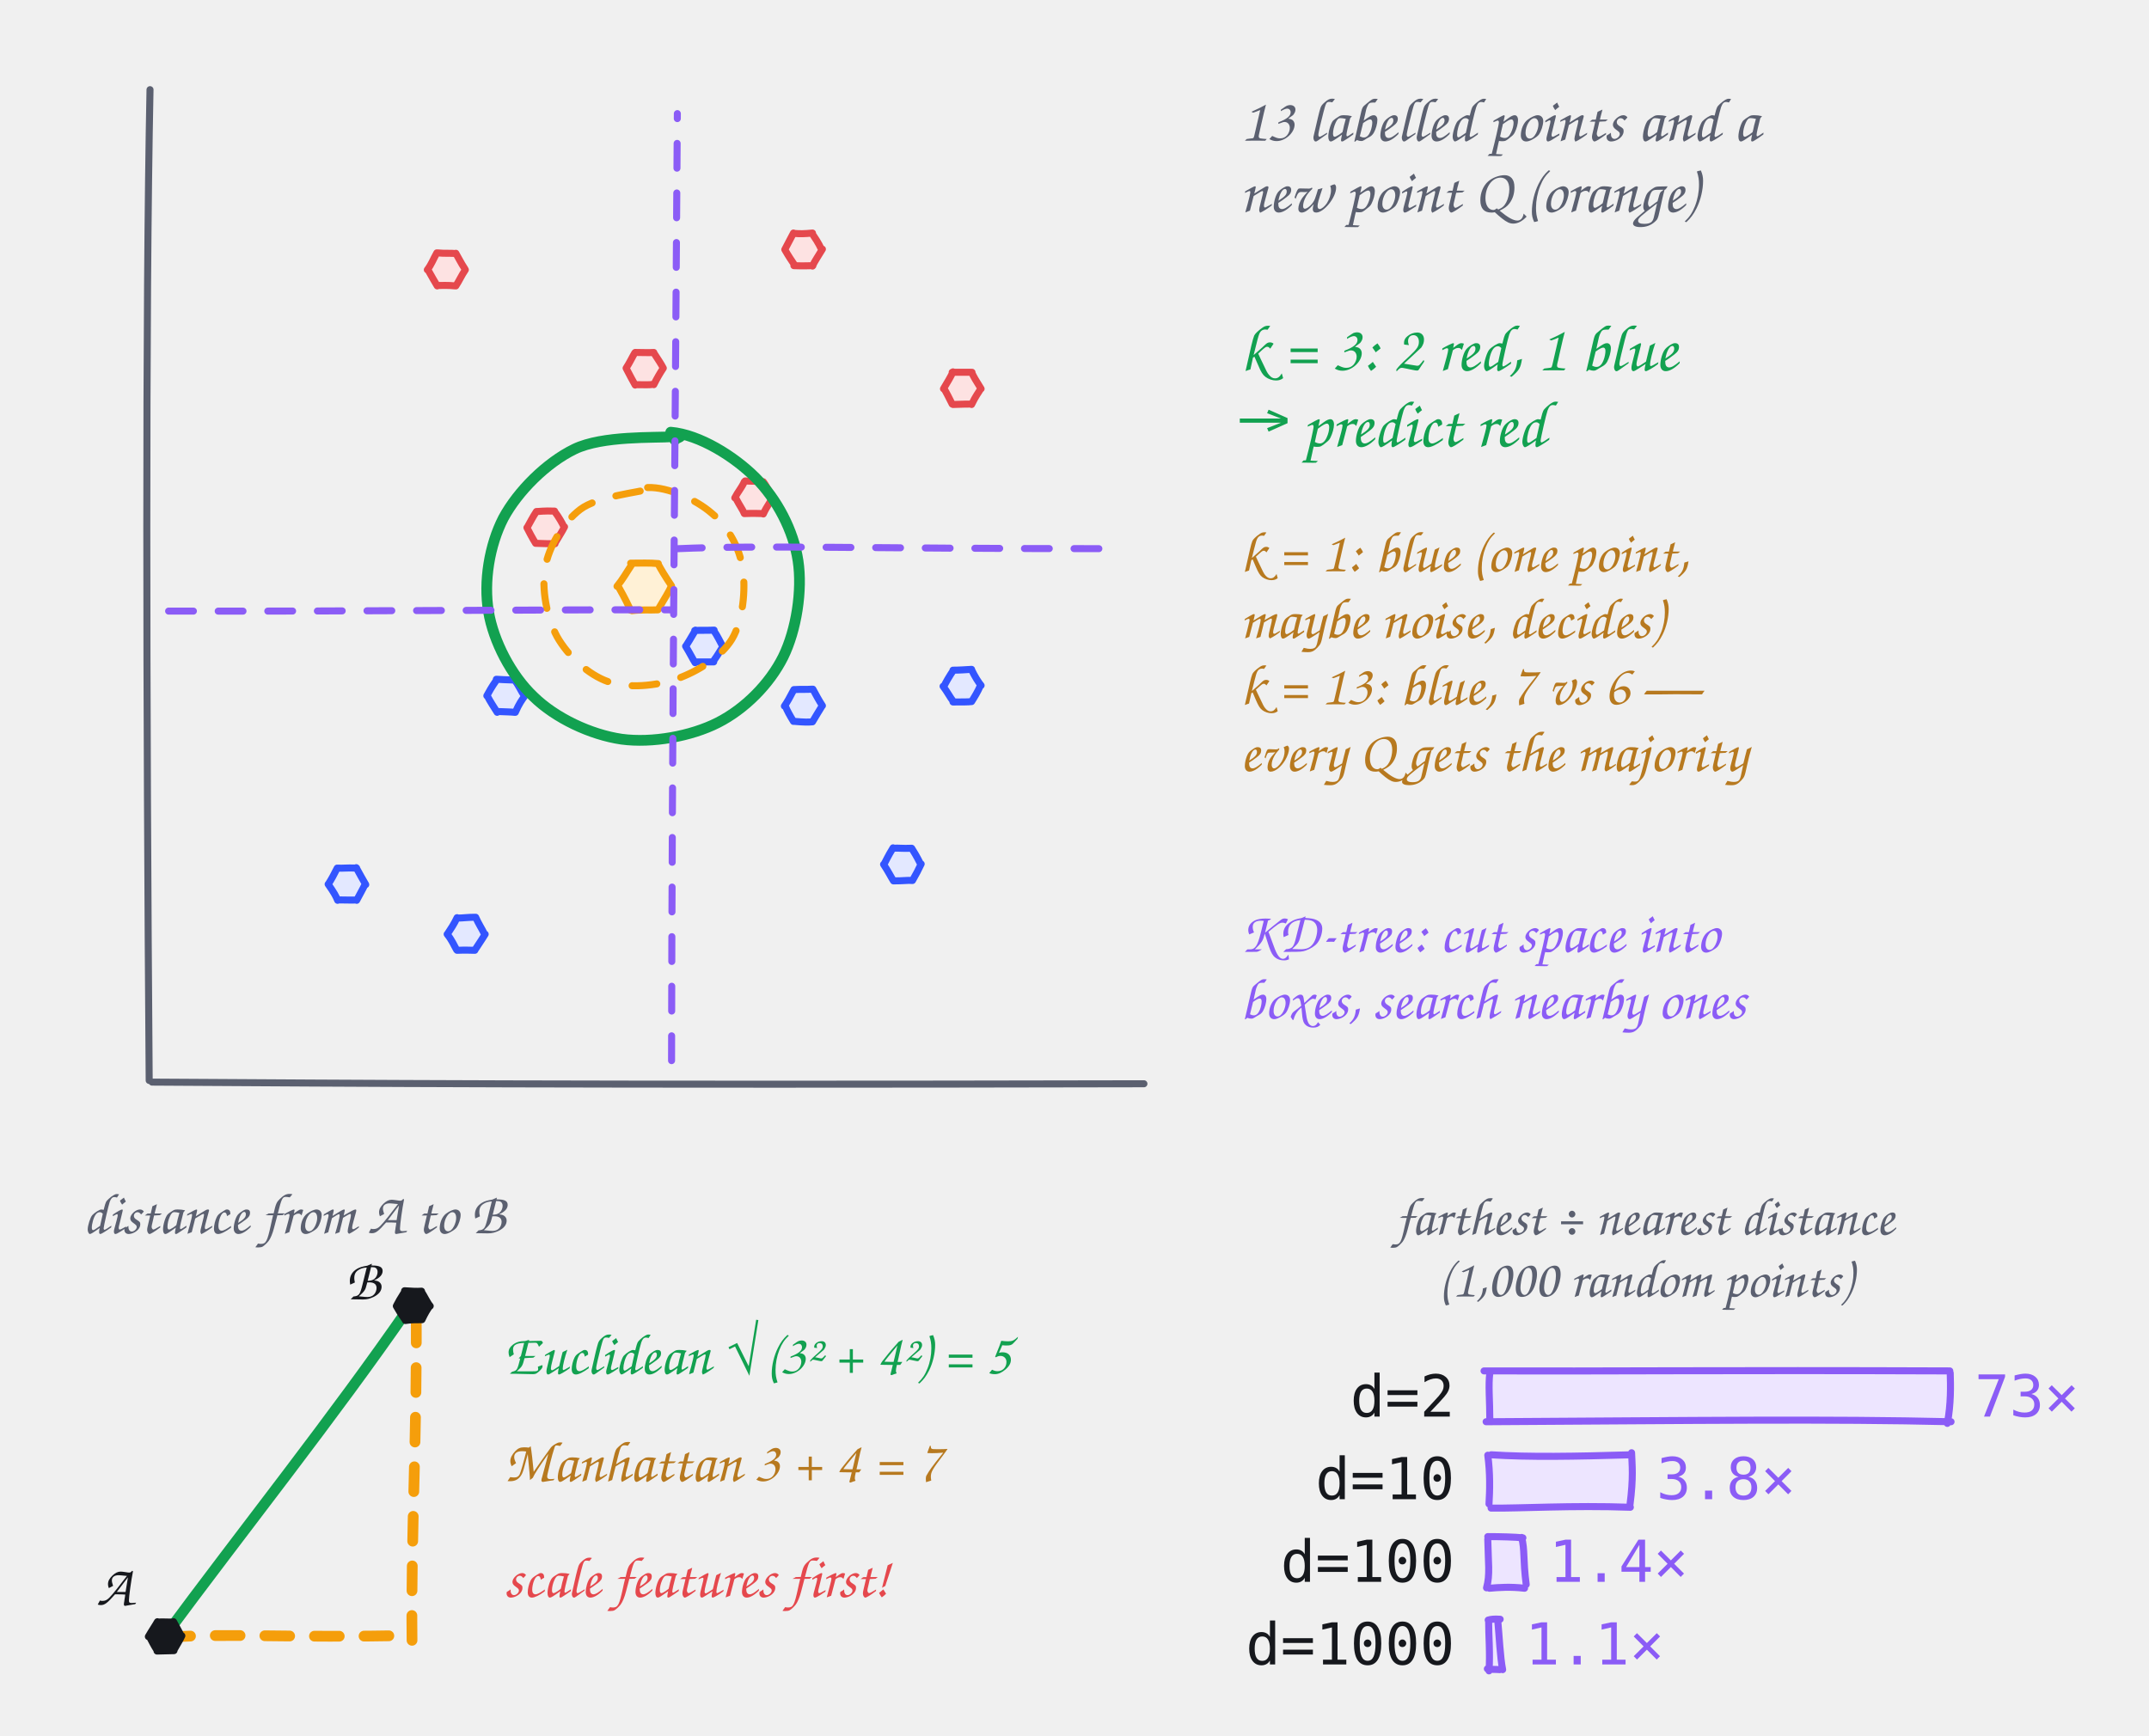
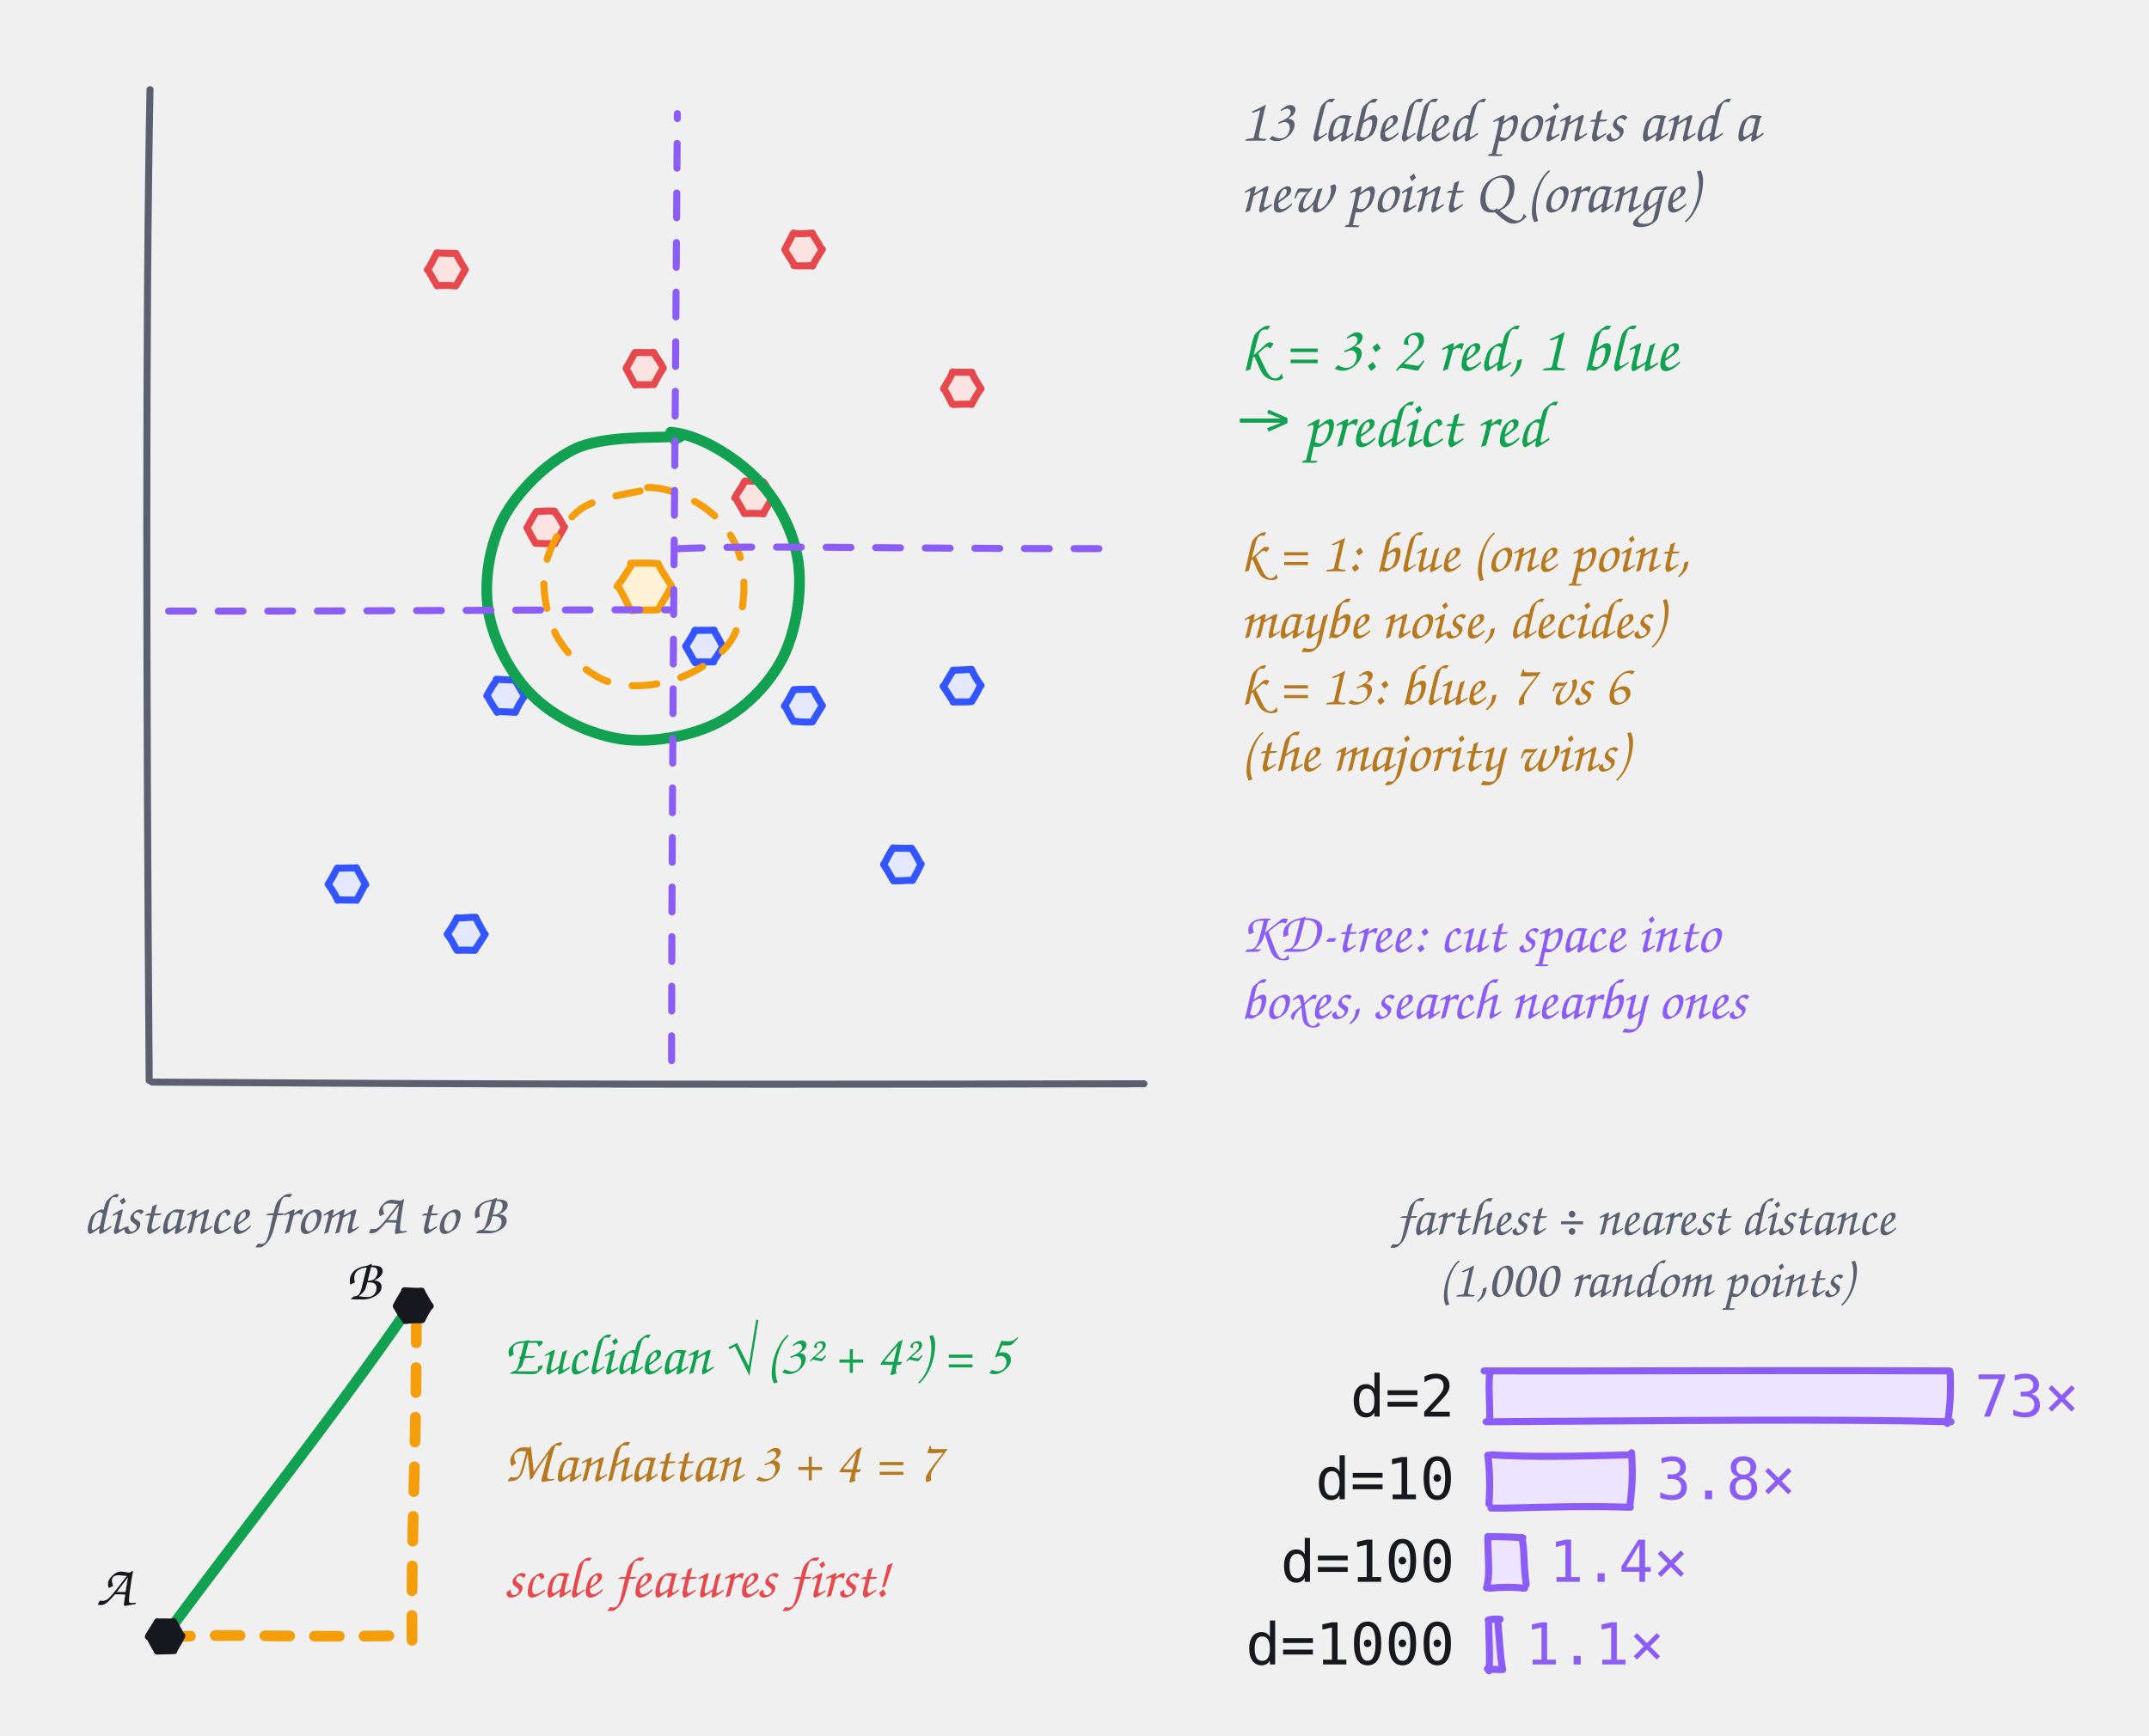
<svg xmlns="http://www.w3.org/2000/svg" viewBox="0 0 520 420" class="dg" font-family="Excalifont" data-diagram="k-nearest-neighbours">
  <style>
.dg path{fill:none;stroke-linecap:round;stroke-linejoin:round;stroke-width:1.7}
.dg .w-thick{stroke-width:2.6}.dg .w-thin{stroke-width:1.1}
.dg text{font-family:Excalifont,'Comic Sans MS',cursive;stroke:none}.dg .t-mono{font-family:'JetBrains Mono',monospace}
.s-ink{stroke:#16181D}.s-muted{stroke:#5B6070}.s-red{stroke:#E5484D}.s-blue{stroke:#3355FF}.s-green{stroke:#12A150}.s-orange{stroke:#F59E0B}.s-violet{stroke:#8B5CF6}.s-paper{stroke:#fff}.s-hl{stroke:#FFE45C}
.f-ink{fill:#16181D!important}.f-muted{fill:#E9E3D9!important}.f-red{fill:#FDE2E2!important}.f-blue{fill:#E3E8FF!important}.f-green{fill:#D8F5E5!important}.f-orange{fill:#FFF1D6!important}.f-violet{fill:#EDE5FF!important}.f-paper{fill:#fff!important}.f-hl{fill:#FFE45C!important}
.h-red{stroke:#E5484D}.h-blue{stroke:#3355FF}.h-green{stroke:#12A150}.h-orange{stroke:#F59E0B}.h-violet{stroke:#8B5CF6}.h-hl{stroke:#FFE45C}.h-ink{stroke:#16181D}.h-muted{stroke:#9AA0AE}
.t-ink{fill:#16181D}.t-muted{fill:#5B6070}.t-red{fill:#E5484D}.t-blue{fill:#3355FF}.t-green{fill:#12A150}.t-orange{fill:#B7791F}.t-violet{fill:#8B5CF6}.t-paper{fill:#fff}
</style>
  <g data-el="0" data-step="0" style="--i:0">
    <path d="M36.8 261.9 C87.1 262.2, 136.7 262.6, 276.8 262.3" class="s-muted" pathLength="1" />
    <path d="M36.1 261.5 C35.4 169.6, 35.2 76.3, 36.3 21.7" class="s-muted" pathLength="1" />
  </g>
  <g data-el="1" data-step="0" style="--i:1">
    <path d="M174.9 156.6 L172.2 160.6 L168.1 160.6 L165.7 156.4 L167.6 152.3 L172.2 152.3" class="f-blue" />
    <path d="M175 156.5 C174.4 157.1, 174.1 158, 172.5 160.2 M172.7 160.2 C171.8 160.2, 170.8 160.2, 168.1 160.2 M168.2 160.4 C167.5 159.3, 167 158.2, 165.9 156.4 M166 156.3 C166.5 155.5, 166.9 154.9, 168.3 152.5 M168.1 152.6 C169.8 152.5, 171.4 152.6, 172.8 152.5 M172.7 152.6 C173.6 153.9, 174.3 155.4, 174.9 156.5" class="s-blue" pathLength="1" />
    <path d="M126.4 168 L124.2 171.8 L120.1 172.7 L118 168.9 L119.6 164.6 L124.4 164.9" class="f-blue" />
    <path d="M127 168.4 C126.3 169.4, 125.6 170.3, 124.7 172.4 M124.5 172.4 C123.6 172.3, 122.6 172.3, 120.2 172.2 M120.3 172.4 C119.5 171.1, 118.6 169.8, 117.9 168.4 M117.8 168.4 C118.3 167.5, 118.8 166.5, 120.2 164.5 M120.1 164.4 C121.3 164.5, 122.3 164.5, 124.7 164.6 M124.5 164.6 C125.5 165.8, 126.1 167.3, 126.8 168.3" class="s-blue" pathLength="1" />
    <path d="M199.1 171 L196.2 174.6 L192.1 175.2 L190.3 170.7 L191.6 167.4 L196.7 166.7" class="f-blue" />
    <path d="M198.9 170.9 C198.2 172, 197.5 173.2, 196.6 174.7 M196.6 174.7 C195.6 174.8, 194.6 174.8, 192.3 174.6 M192 174.6 C191.2 173.3, 190.4 171.9, 190 170.8 M189.8 170.9 C190.5 169.9, 191.1 168.8, 192.1 166.9 M192.2 166.9 C193.7 166.8, 195.2 166.9, 196.5 166.8 M196.7 166.8 C197.4 168.1, 198.2 169.6, 199 170.8" class="s-blue" pathLength="1" />
    <path d="M88.2 213.6 L85.8 218.2 L81.8 218.4 L79.1 214.5 L81.2 209.7 L86.5 210.5" class="f-blue" />
    <path d="M88.4 213.9 C87.7 215.4, 86.9 216.7, 86.3 217.9 M86.3 217.8 C85.3 217.9, 84 217.8, 81.7 217.8 M81.7 217.9 C81.3 216.9, 80.8 216, 79.4 214 M79.5 213.9 C80.2 212.8, 80.8 211.7, 81.6 210.1 M81.8 210.1 C82.8 210.2, 83.7 210, 86.3 210.1 M86.2 210 C87 211.5, 87.7 212.7, 88.5 214.1" class="s-blue" pathLength="1" />
    <path d="M117.7 226.2 L114.6 229.3 L110.6 229.3 L108.2 225.8 L110 222 L115.6 221.9" class="f-blue" />
    <path d="M117.4 226.1 C116.9 226.9, 116.4 227.7, 115 229.8 M114.9 230 C113.8 230, 112.8 229.9, 110.6 230 M110.5 229.9 C109.8 228.7, 109.4 227.6, 108.2 226.1 M108.3 226 C109.1 224.8, 109.9 223.6, 110.6 222.1 M110.7 222.2 C112 222.2, 113.1 222, 115 222 M115.1 222 C115.7 223.4, 116.5 224.6, 117.2 226" class="s-blue" pathLength="1" />
    <path d="M223 209.7 L220.3 212.9 L216.2 213.2 L213.9 209.7 L215.9 205.9 L220.4 205.8" class="f-blue" />
    <path d="M222.9 209.1 C222.3 210.4, 221.6 211.7, 220.8 213.1 M220.6 213.1 C219.8 213, 218.7 213.2, 216.2 213.2 M216.2 213.2 C215.5 212.1, 215 211, 213.8 209.2 M213.9 209.2 C214.4 208.3, 214.8 207.3, 216.1 205.2 M216.2 205.3 C217.3 205.2, 218.4 205.4, 220.5 205.3 M220.6 205.3 C221.1 206.1, 221.7 207, 222.8 209.2" class="s-blue" pathLength="1" />
    <path d="M236.9 165.8 L234.7 170 L230.6 170.1 L228.6 165.9 L230.3 161.8 L235 162" class="f-blue" />
    <path d="M237.2 166 C236.6 167.4, 235.8 168.7, 235.1 169.8 M235.1 169.8 C234.2 169.9, 233.1 169.9, 230.6 169.9 M230.7 169.8 C229.9 168.8, 229.2 167.4, 228.2 166.1 M228.4 166.1 C228.9 165.1, 229.5 164, 230.7 162.2 M230.6 162.2 C232.1 162.2, 233.4 162.1, 235.1 162 M235.1 162.1 C235.8 163.6, 236.8 165.2, 237.4 165.9" class="s-blue" pathLength="1" />
    <path d="M136.8 128 L134 132 L129.9 131.8 L126.9 128 L129.5 123.7 L134.5 124.2" class="f-red" />
    <path d="M136.6 127.5 C136.1 128.5, 135.7 129.1, 134.2 131.6 M134.3 131.6 C133.1 131.6, 132.1 131.6, 129.7 131.5 M129.6 131.5 C128.8 130.2, 128 128.7, 127.5 127.7 M127.6 127.6 C128.3 126.4, 128.8 125.3, 129.8 123.8 M129.8 123.8 C130.6 123.8, 131.5 123.6, 134.2 123.7 M134.2 123.8 C135.2 125.1, 136.1 126.7, 136.5 127.6" class="s-red" pathLength="1" />
    <path d="M186.6 120.2 L184.4 124 L180.3 124.6 L177.7 120.2 L179.9 116.8 L185.1 116.4" class="f-red" />
    <path d="M186.9 120.4 C186.5 121.5, 185.6 122.4, 184.7 124.4 M184.6 124.3 C183.6 124.3, 182.5 124.2, 180.2 124.3 M180.1 124.3 C179.7 123.3, 179.1 122.6, 178 120.5 M177.8 120.5 C178.5 119.1, 179.5 118, 180.1 116.6 M180.3 116.4 C181.4 116.5, 182.8 116.4, 184.7 116.6 M184.7 116.6 C185.6 117.8, 186.3 119.4, 187 120.5" class="s-red" pathLength="1" />
    <path d="M160.9 89.6 L158 93.2 L153.9 93.5 L151.6 89.6 L153.5 84.7 L157.8 85.8" class="f-red" />
    <path d="M160.5 89.1 C159.7 90.3, 159 91.5, 158.2 93.1 M158.2 93 C157.2 93.2, 155.9 93.1, 153.9 93.1 M153.7 93.2 C153 92, 152.5 91, 151.6 89.3 M151.5 89.1 C152.3 87.9, 153 86.4, 153.6 85.4 M153.7 85.3 C155.4 85.3, 157 85.4, 158.2 85.3 M158.2 85.4 C159.1 86.8, 160 88.1, 160.5 89.1" class="s-red" pathLength="1" />
    <path d="M113.1 65.4 L110.6 69.3 L105.5 68.5 L103.5 65.6 L105.4 60.7 L110 61.1" class="f-red" />
    <path d="M112.6 65.3 C111.7 66.6, 111.1 68, 110.3 69.2 M110.2 69.2 C108.4 69, 106.7 69.1, 105.9 69.1 M105.8 69.2 C105.1 68, 104.6 67.2, 103.5 65.2 M103.4 65.3 C104.4 64, 104.8 62.8, 105.7 61.2 M105.8 61.2 C107.6 61.4, 109.3 61.2, 110.3 61.4 M110.3 61.3 C110.9 62.3, 111.5 63.6, 112.5 65.1" class="s-red" pathLength="1" />
    <path d="M199 60 L197 64.9 L192 63.8 L190.2 60.2 L191.8 56.2 L196.7 56.9" class="f-red" />
    <path d="M199 60.3 C198 62, 197 63.4, 196.6 64.4 M196.7 64.3 C195.7 64.3, 194.7 64.4, 192.1 64.3 M192.3 64.2 C191.5 63, 190.8 62, 189.9 60.4 M189.9 60.4 C190.6 59, 191.4 57.6, 192 56.4 M192.3 56.5 C193.5 56.6, 194.6 56.6, 196.6 56.4 M196.5 56.5 C197.3 57.7, 198 58.7, 198.8 60.4" class="s-red" pathLength="1" />
    <path d="M236.9 94.2 L235.4 97.7 L230.4 97.4 L227.7 94.3 L230.2 90.1 L235.3 89.9" class="f-red" />
    <path d="M237.3 94.1 C236.8 95, 236.1 95.8, 235.1 97.9 M234.9 97.8 C234.1 97.8, 233.1 97.8, 230.6 97.9 M230.4 97.8 C229.7 96.4, 229 95, 228.4 94 M228.3 94.1 C229.2 92.6, 230.1 91.1, 230.6 90 M230.4 90.1 C232 90.1, 233.6 90.1, 235.2 90.1 M235.1 90.1 C235.6 91.2, 236.2 92.2, 237.4 94.1" class="s-red" pathLength="1" />
  </g>
  <g data-el="2" data-step="0" style="--i:2">
    <path d="M162.8 142.1 L159.7 147.7 L152.2 147.8 L149.1 142.2 L152.6 136.7 L158.9 136.7" class="f-orange" />
    <path d="M162.4 141.9 C161.9 143.2, 161 144.5, 159.2 147.6 M159.1 147.6 C157.2 147.7, 155.5 147.5, 152.9 147.8 M152.6 147.7 C151.9 146.3, 151.4 145.1, 149.7 142.1 M149.3 141.9 C150.7 140.2, 151.5 138.7, 152.9 136.6 M152.6 136.3 C155.1 136.3, 157.2 136.2, 159.3 136.4 M159.3 136.6 C160 137.9, 160.7 139.1, 162.5 141.8" class="s-orange" pathLength="1" />
  </g>
  <g data-el="3" data-step="0" style="--i:3">
    <text x="300" y="31.4" font-size="15" text-anchor="start" dominant-baseline="central" class="t t-muted">13 labelled points and a</text>
    <text x="300" y="48.6" font-size="15" text-anchor="start" dominant-baseline="central" class="t t-muted">new point Q (orange)</text>
  </g>
  <g data-el="4" data-step="1" style="--i:0">
    <path d="M162.3 104.6 C169.3 105.2, 177.7 110.5, 182.8 115.6 C188 120.8, 192 128.4, 193.1 135.7 C194.2 142.9, 192.7 152.5, 189.5 159 C186.2 165.6, 180.2 171.6, 173.7 174.9 C167.2 178.2, 157.8 179.9, 150.4 178.9 C142.9 177.8, 134.4 173.8, 129.1 168.6 C123.7 163.5, 119.4 155.2, 118.2 148 C117 140.8, 118.4 132, 121.8 125.4 C125.3 118.9, 132.2 112, 139 108.7 C145.8 105.4, 158.5 106, 162.6 105.7 C166.6 105.3, 163.4 106, 163.3 106.5" class="s-green w-thick" pathLength="1" />
  </g>
  <g data-el="5" data-step="1" style="--i:1">
    <text x="300" y="86.8" font-size="16" text-anchor="start" dominant-baseline="central" class="t t-green">k = 3: 2 red, 1 blue</text>
    <text x="300" y="105.2" font-size="16" text-anchor="start" dominant-baseline="central" class="t t-green">→ predict red</text>
  </g>
  <g data-el="6" data-step="2" style="--i:0">
    <path d="M156.7 118 C161.6 117.8, 168.4 120.9, 172.2 124.2 C176.1 127.4, 178.9 132.4, 179.7 137.5 C180.5 142.6, 179.8 150.2, 177.1 154.7 C174.4 159.1, 168.8 162.5, 163.8 164.3 C158.8 166, 152 166.7, 147.2 165 C142.3 163.3, 137.4 158.7, 134.8 154.1 C132.3 149.5, 131 142.5, 131.9 137.4 C132.8 132.3, 136.2 126.5, 140.4 123.3 C144.6 120.1, 154.5 119.2, 157.4 118.3 C160.3 117.5, 158 117.7, 157.9 118" class="s-orange" stroke-dasharray="6 6" />
  </g>
  <g data-el="7" data-step="2" style="--i:1">
    <text x="300" y="135.8" font-size="14" text-anchor="start" dominant-baseline="central" class="t t-orange">k = 1: blue (one point,</text>
    <text x="300" y="151.9" font-size="14" text-anchor="start" dominant-baseline="central" class="t t-orange">maybe noise, decides)</text>
-     <text x="300" y="168" font-size="14" text-anchor="start" dominant-baseline="central" class="t t-orange">k = 13: blue, 7 vs 6 —</text>
-     <text x="300" y="184.1" font-size="14" text-anchor="start" dominant-baseline="central" class="t t-orange">every Q gets the majority</text>
+     <text x="300" y="168" font-size="14" text-anchor="start" dominant-baseline="central" class="t t-orange">k = 13: blue, 7 vs 6</text>
+     <text x="300" y="184.1" font-size="14" text-anchor="start" dominant-baseline="central" class="t t-orange">(the majority wins)</text>
  </g>
  <g data-el="8" data-step="3" style="--i:0">
    <text x="20" y="296" font-size="14" text-anchor="start" dominant-baseline="central" class="t t-muted">distance from A to B</text>
  </g>
  <g data-el="9" data-step="3" style="--i:1">
    <path d="M39.2 396.9 C59.2 369.8, 80.5 343.2, 99 316.4" class="s-green w-thick" pathLength="1" />
    <path d="M40.1 396.3 C54.8 395.2, 69.5 396.5, 100 395.8 M99.7 397 C99.4 371.1, 101 346, 100.7 316.4" class="s-orange w-thick" stroke-dasharray="6 6" />
    <path d="M44.4 396.3 L41.6 399.9 L37.9 399.2 L36.2 396.3 L38.1 392.1 L42.6 392.1" class="f-ink" />
    <path d="M44 395.9 C43.5 397, 43 397.7, 42 399.5 M42.1 399.5 C40.6 399.5, 39.5 399.6, 38 399.6 M38 399.4 C37.2 398.2, 36.7 397.1, 36.1 396 M35.9 396.1 C36.7 394.7, 37.6 393.4, 38.1 392.5 M38.1 392.6 C39.1 392.5, 40.4 392.6, 41.9 392.6 M42 392.5 C42.8 394, 43.6 395.4, 43.9 396" class="s-ink" pathLength="1" />
    <path d="M103.9 315.7 L101.6 319.1 L97.9 319.2 L96.5 315.6 L98.1 312.5 L101.6 312.7" class="f-ink" />
    <path d="M104 316.1 C103.4 316.9, 102.8 317.9, 102.1 319.4 M101.9 319.4 C100.6 319.4, 99.3 319.4, 98.1 319.6 M98 319.4 C97.6 318.8, 97.1 318.2, 95.9 316.1 M96 315.9 C96.4 315.1, 96.8 314.4, 98 312.5 M97.9 312.4 C99.4 312.5, 100.9 312.6, 102 312.5 M101.9 312.5 C102.8 313.9, 103.4 315.3, 104.1 316.1" class="s-ink" pathLength="1" />
    <text x="32" y="386" font-size="14" text-anchor="end" dominant-baseline="central" class="t t-ink">A</text>
    <text x="92" y="312" font-size="14" text-anchor="end" dominant-baseline="central" class="t t-ink">B</text>
  </g>
  <g data-el="10" data-step="3" style="--i:2">
    <text x="122" y="330" font-size="14" text-anchor="start" dominant-baseline="central" class="t t-green">Euclidean √(3² + 4²) = 5</text>
  </g>
  <g data-el="11" data-step="3" style="--i:3">
    <text x="122" y="356" font-size="14" text-anchor="start" dominant-baseline="central" class="t t-orange">Manhattan 3 + 4 = 7</text>
  </g>
  <g data-el="12" data-step="3" style="--i:4">
    <text x="122" y="384" font-size="14" text-anchor="start" dominant-baseline="central" class="t t-red t-bold">scale features first!</text>
  </g>
  <g data-el="13" data-step="4" style="--i:0">
    <text x="398" y="296.5" font-size="13" text-anchor="middle" dominant-baseline="central" class="t t-muted">farthest ÷ nearest distance</text>
    <text x="398" y="311.5" font-size="13" text-anchor="middle" dominant-baseline="central" class="t t-muted">(1,000 random points)</text>
  </g>
  <g data-el="14" data-step="4" style="--i:1">
    <text x="352" y="338" font-size="14" text-anchor="end" dominant-baseline="central" class="t t-ink t-mono">d=2</text>
    <path d="M361 332.7 L471.4 331.4 L472.6 343.3 L359.9 344.2" class="f-violet" />
    <path d="M359.1 331.8 C387.7 331.9, 416.8 331.6, 471.8 331.8 M471.9 332.3 C472 335.3, 472.1 339.8, 471.2 344.5 M472.1 344.1 C442.7 343.4, 411.5 343.8, 359.6 344.1 M360.5 343.7 C360.5 339.1, 360.1 335.2, 360.5 332.3" class="s-violet" pathLength="1" />
    <text x="477.8" y="338" font-size="14" text-anchor="start" dominant-baseline="central" class="t t-violet t-mono">73×</text>
  </g>
  <g data-el="15" data-step="4" style="--i:2">
    <text x="352" y="358" font-size="14" text-anchor="end" dominant-baseline="central" class="t t-ink t-mono">d=10</text>
    <path d="M360.9 351.1 L395.2 351.7 L394.6 365 L359.1 364.3" class="f-violet" />
    <path d="M360.8 352.1 C370 352.7, 381.1 352.5, 394.6 352.1 M394.8 351.6 C394.9 354.6, 395.3 357.4, 394.4 364.3 M394.5 364.8 C380.4 364.3, 367.7 365.1, 360.8 365 M360.3 364 C360.5 360.7, 360.6 356.5, 360 352.2" class="s-violet" pathLength="1" />
    <text x="400.8" y="358" font-size="14" text-anchor="start" dominant-baseline="central" class="t t-violet t-mono">3.8×</text>
  </g>
  <g data-el="16" data-step="4" style="--i:3">
    <text x="352" y="378" font-size="14" text-anchor="end" dominant-baseline="central" class="t t-ink t-mono">d=100</text>
    <path d="M359.9 371.1 L367.8 372 L369 384.8 L360.5 383.5" class="f-violet" />
    <path d="M360 371.9 C362.9 371.9, 366.8 372, 368.5 372.2 M368.2 372.1 C369 375.2, 368.5 377.3, 369.3 383.5 M368.9 384.4 C365.5 384, 362.7 384.2, 360.4 384.4 M359.7 384.3 C360.6 381.1, 360.1 378.2, 360 372.5" class="s-violet" pathLength="1" />
    <text x="374.8" y="378" font-size="14" text-anchor="start" dominant-baseline="central" class="t t-violet t-mono">1.4×</text>
  </g>
  <g data-el="17" data-step="4" style="--i:4">
    <text x="352" y="398" font-size="14" text-anchor="end" dominant-baseline="central" class="t t-ink t-mono">d=1000</text>
    <path d="M359.7 392.1 L362.6 392 L363.8 403.7 L360.3 403" class="f-violet" />
    <path d="M360.1 392.1 C360.8 391.9, 361.5 391.8, 363 391.9 M362.4 392 C362.8 396.2, 363 401.1, 363.6 404.1 M362.9 404.1 C361.9 404, 360.5 404.1, 359.9 403.9 M360.3 404.4 C360.6 400.2, 360.2 395.9, 360.2 392.1" class="s-violet" pathLength="1" />
    <text x="369" y="398" font-size="14" text-anchor="start" dominant-baseline="central" class="t t-violet t-mono">1.1×</text>
  </g>
  <g data-el="18" data-step="5" style="--i:0">
    <path d="M162.5 256.7 C162.6 176.4, 163.5 94.7, 163.9 27.5" class="s-violet" stroke-dasharray="6 6" />
    <path d="M40.8 147.9 C87.4 148, 133.9 147.5, 162.6 147.6" class="s-violet" stroke-dasharray="6 6" />
    <path d="M163.9 132.8 C184.5 131.9, 207.7 132.8, 271.3 132.8" class="s-violet" stroke-dasharray="6 6" />
  </g>
  <g data-el="19" data-step="5" style="--i:1">
    <text x="300" y="227.9" font-size="14" text-anchor="start" dominant-baseline="central" class="t t-violet">KD-tree: cut space into</text>
    <text x="300" y="244" font-size="14" text-anchor="start" dominant-baseline="central" class="t t-violet">boxes, search nearby ones</text>
  </g>
</svg>
